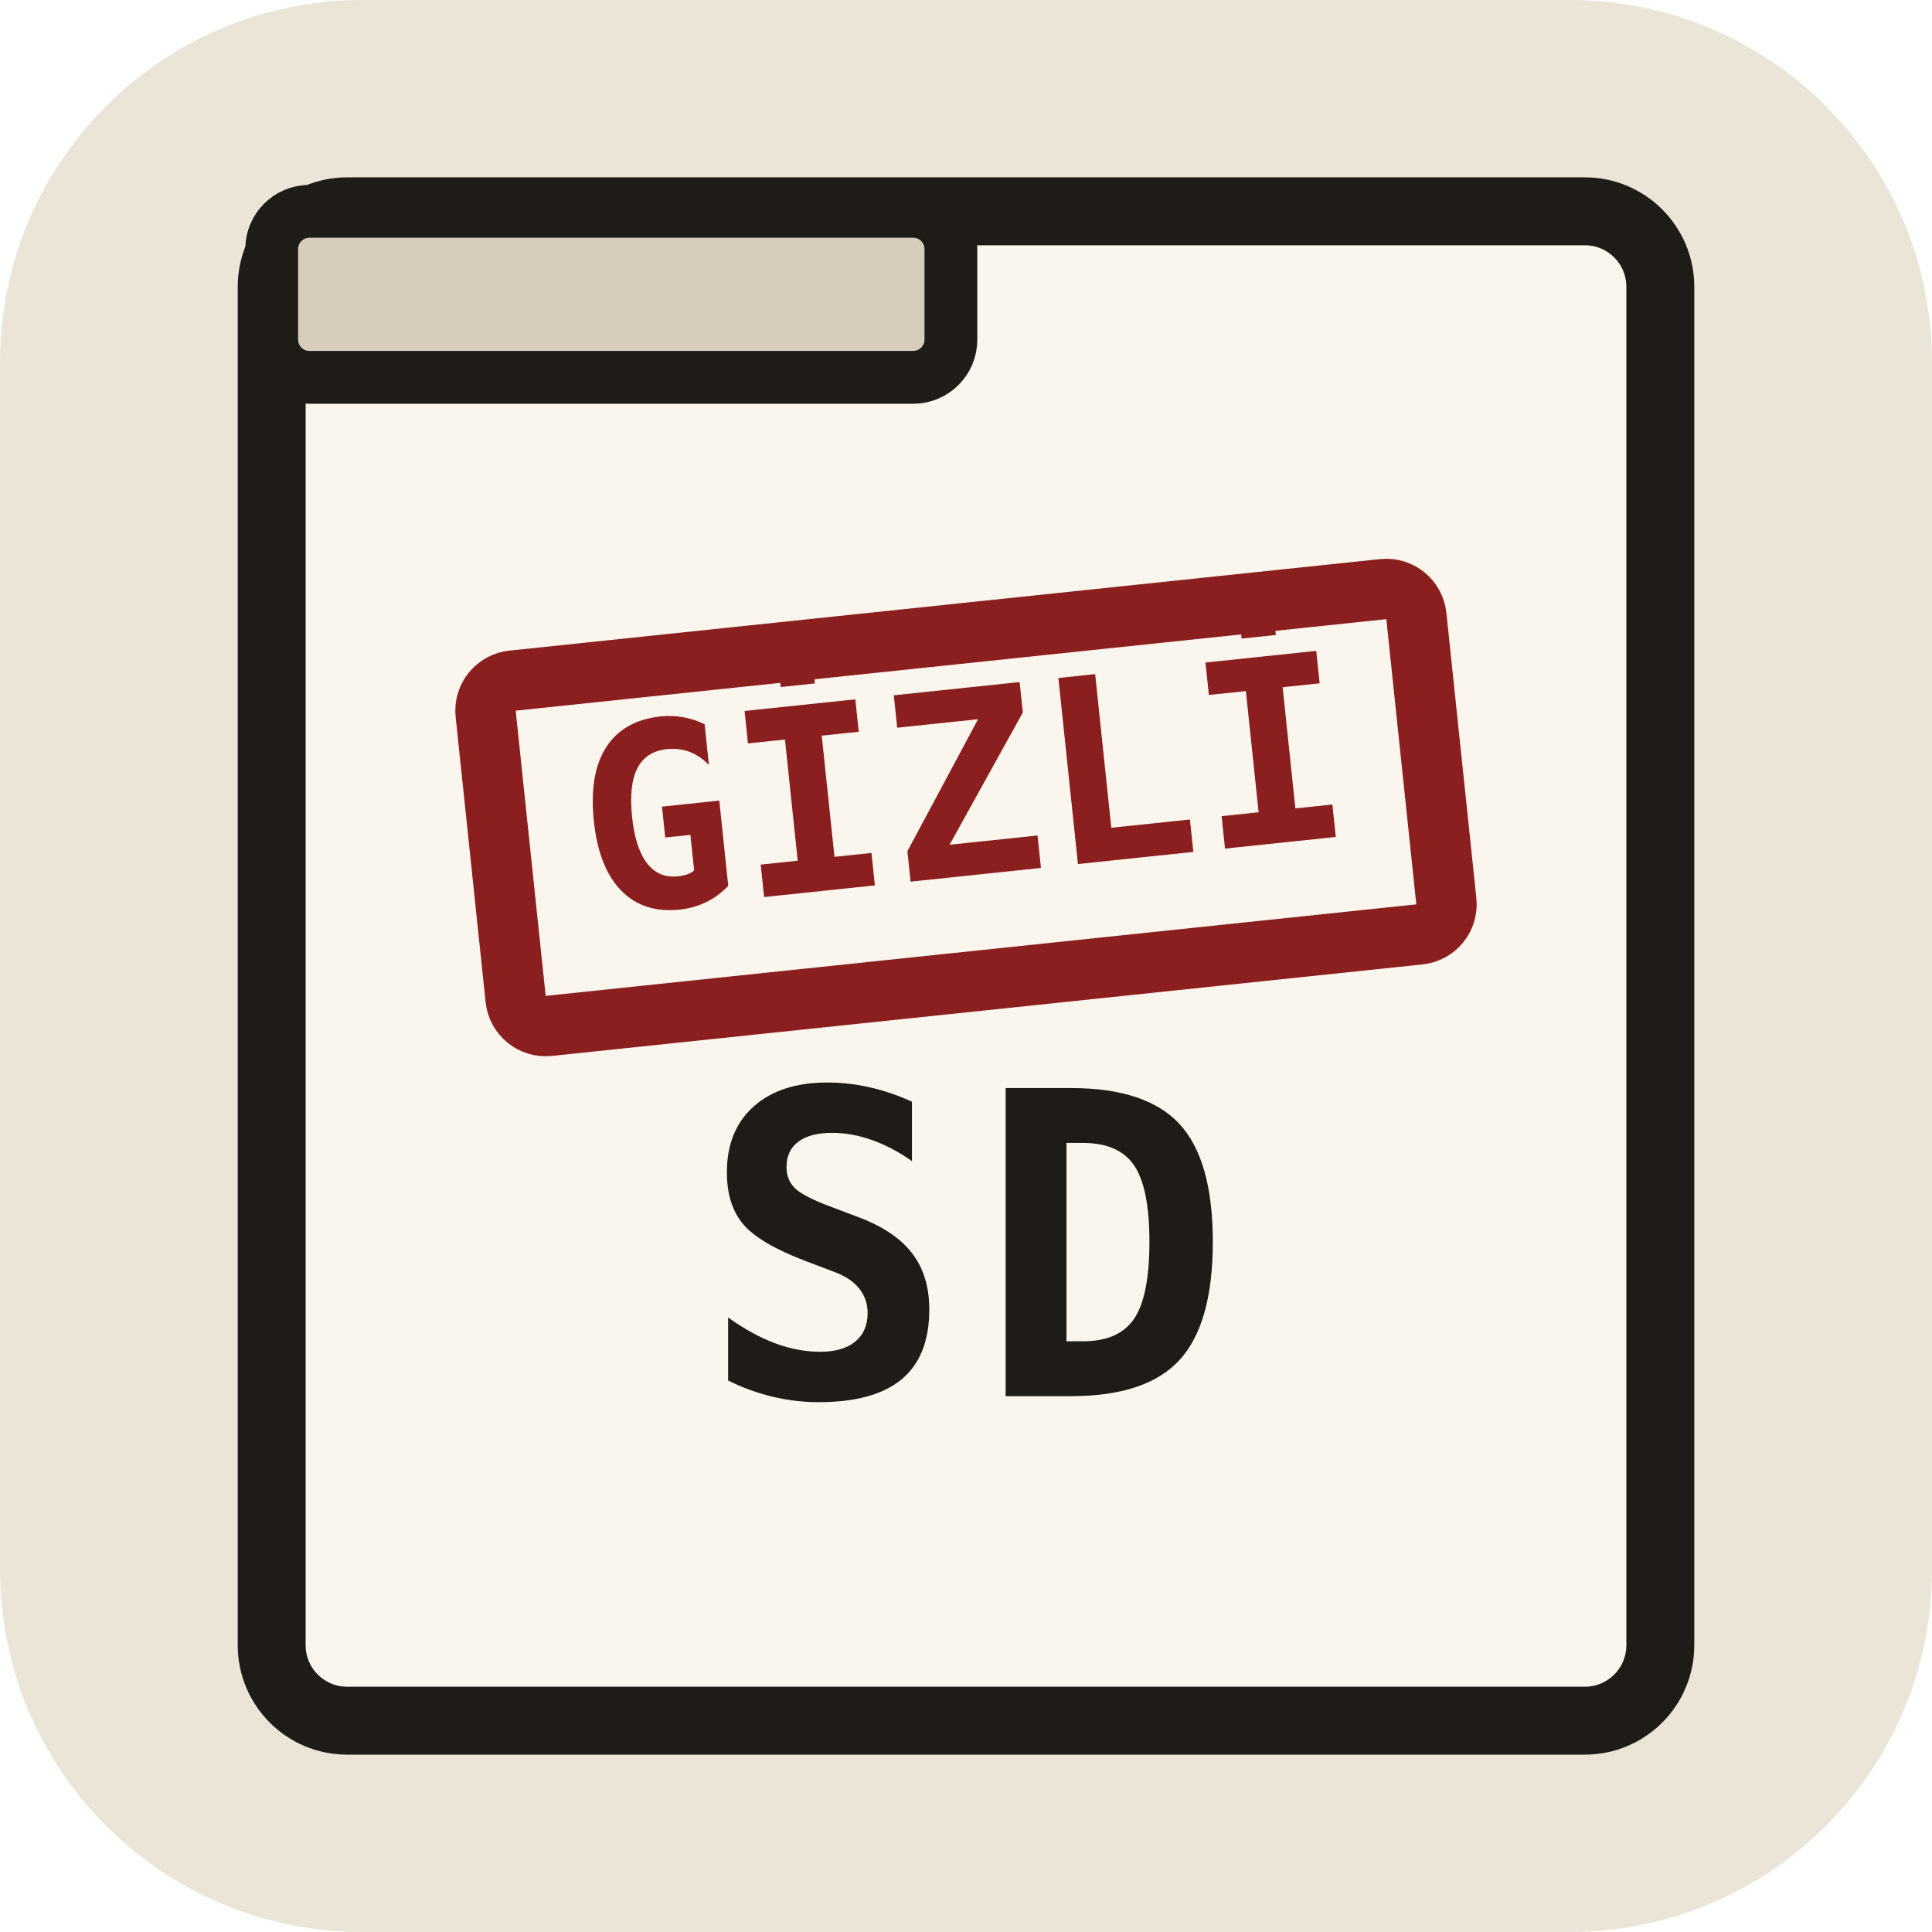
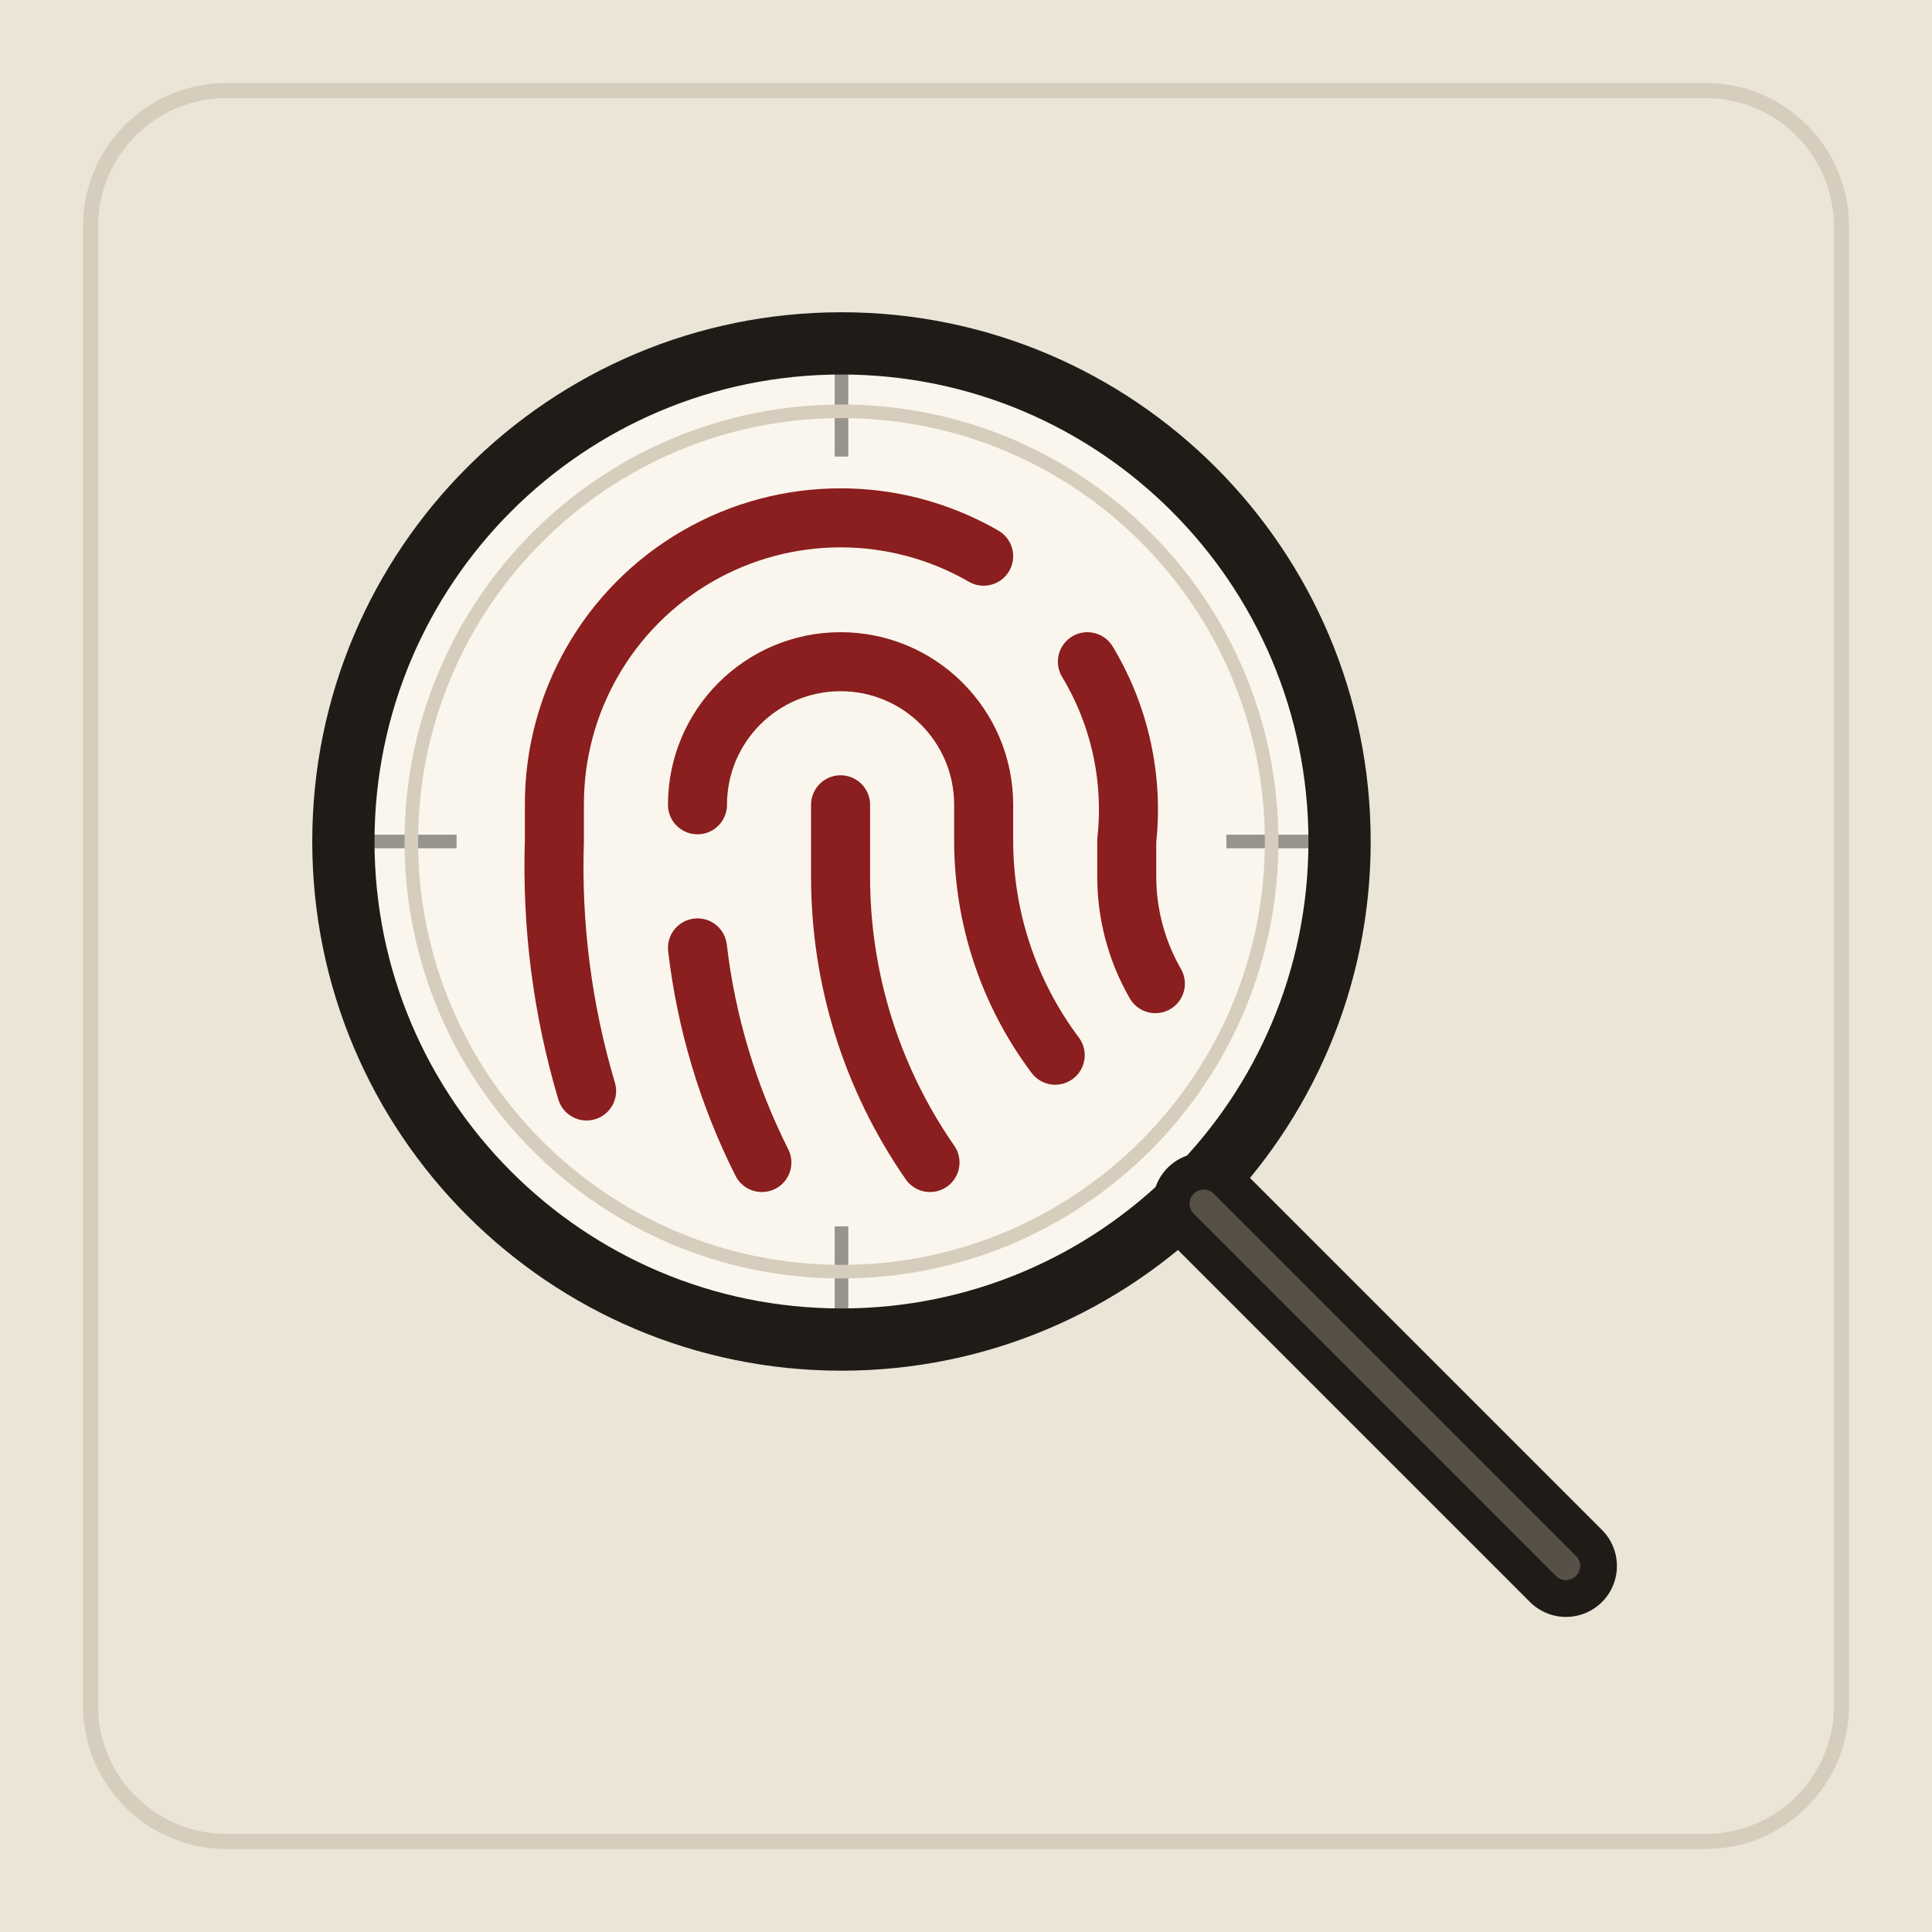
- <svg xmlns="http://www.w3.org/2000/svg" viewBox="0 0 512 512">
-   <rect width="512" height="512" rx="96" fill="#ebe5d8" />
-   <rect x="72" y="56" width="368" height="400" rx="20" fill="#faf6ed" stroke="#1f1c18" stroke-width="18" />
-   <rect x="72" y="56" width="180" height="44" rx="10" fill="#d6cdbc" stroke="#1f1c18" stroke-width="14" />
-   <rect x="132" y="168" width="248" height="92" rx="8" fill="none" stroke="#8b1e1e" stroke-width="16" transform="rotate(-6 256 214)" />
-   <text x="256" y="232" text-anchor="middle" font-family="monospace" font-weight="800" font-size="68" fill="#8b1e1e" transform="rotate(-6 256 214)">GİZLİ</text>
-   <text x="256" y="370" text-anchor="middle" font-family="monospace" font-weight="800" font-size="112" fill="#1f1c18" letter-spacing="6">SD</text>
+ <svg xmlns="http://www.w3.org/2000/svg" viewBox="0 0 512 512" width="512" height="512" role="img" aria-label="Suç Dosyası: Dedektiflik Oyunu İkonu">
+   <defs>
+     <clipPath id="icon-lens-clip">
+       <circle cx="80" cy="78" r="42" />
+     </clipPath>
+   </defs>
+   <rect width="512" height="512" fill="#ebe5d8" />
+   <rect x="24" y="24" width="464" height="464" rx="36" fill="none" stroke="#d6cdbc" stroke-width="4" />
+   <g transform="translate(-17, -11) scale(3)">
+     <circle cx="80" cy="78" r="42" fill="#faf6ed" />
+     <g clip-path="url(#icon-lens-clip)">
+       <g transform="translate(42, 40) scale(3.16)" fill="none" stroke="#8b1e1e" stroke-width="1.65" stroke-linecap="round" stroke-linejoin="round">
+         <path d="M18.9 7a8 8 0 0 1 1.1 5v1a6 6 0 0 0 .8 3" />
+         <path d="M8 11a4 4 0 0 1 8 0v1a10 10 0 0 0 2 6" />
+         <path d="M12 11v2a14 14 0 0 0 2.5 8" />
+         <path d="M8 15a18 18 0 0 0 1.8 6" />
+         <path d="M4.9 19a22 22 0 0 1 -.9 -7v-1a8 8 0 0 1 12 -6.95" />
+       </g>
+       <line x1="80" y1="32" x2="80" y2="44" stroke="#1f1c18" stroke-width="1.2" opacity="0.45" />
+       <line x1="80" y1="112" x2="80" y2="124" stroke="#1f1c18" stroke-width="1.2" opacity="0.45" />
+       <line x1="34" y1="78" x2="46" y2="78" stroke="#1f1c18" stroke-width="1.2" opacity="0.45" />
+       <line x1="114" y1="78" x2="126" y2="78" stroke="#1f1c18" stroke-width="1.2" opacity="0.45" />
+     </g>
+     <circle cx="80" cy="78" r="44" fill="none" stroke="#1f1c18" stroke-width="5.5" />
+     <circle cx="80" cy="78" r="38" fill="none" stroke="#d6cdbc" stroke-width="1.2" />
+     <line x1="112" y1="110" x2="144" y2="142" stroke="#1f1c18" stroke-width="9" stroke-linecap="round" />
+     <line x1="112" y1="110" x2="144" y2="142" stroke="#575046" stroke-width="2.5" stroke-linecap="round" />
+   </g>
</svg>
